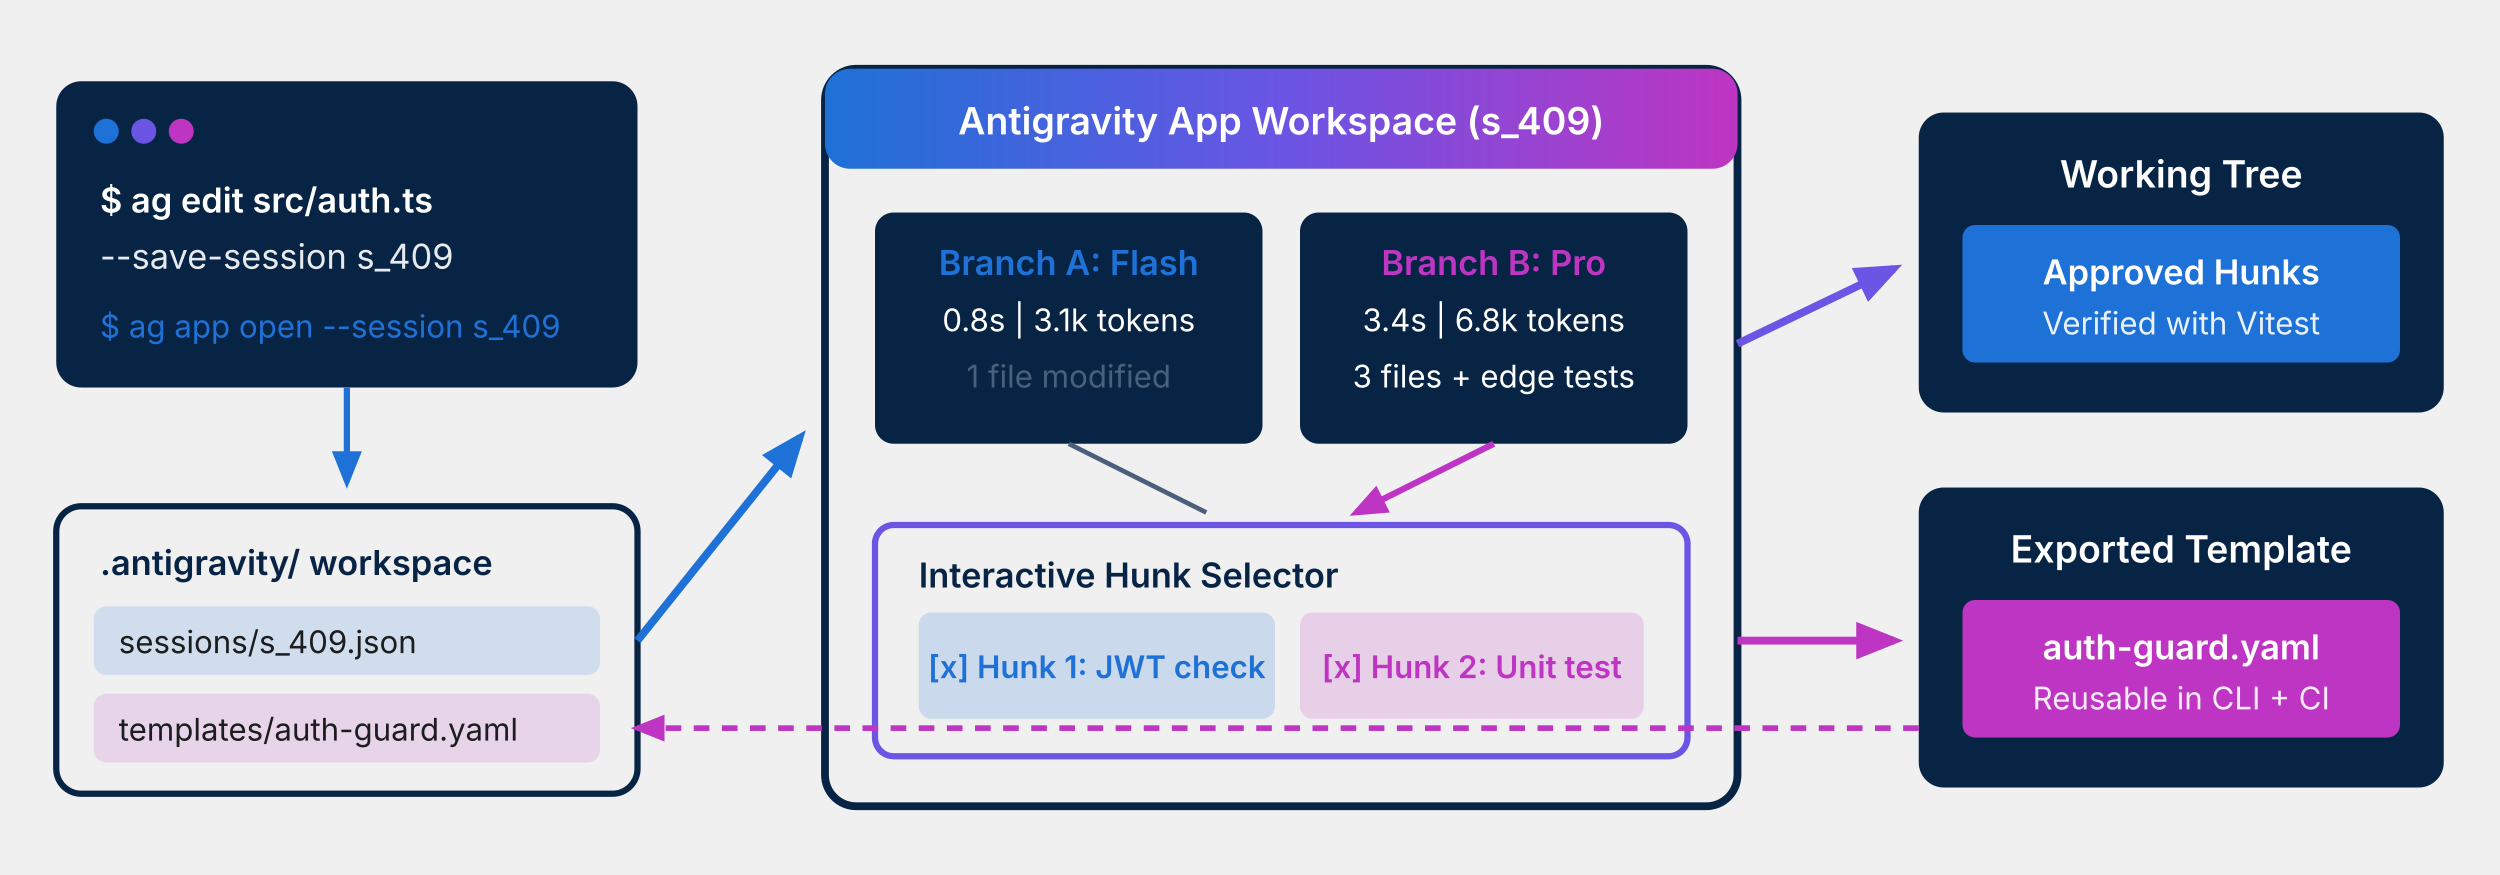
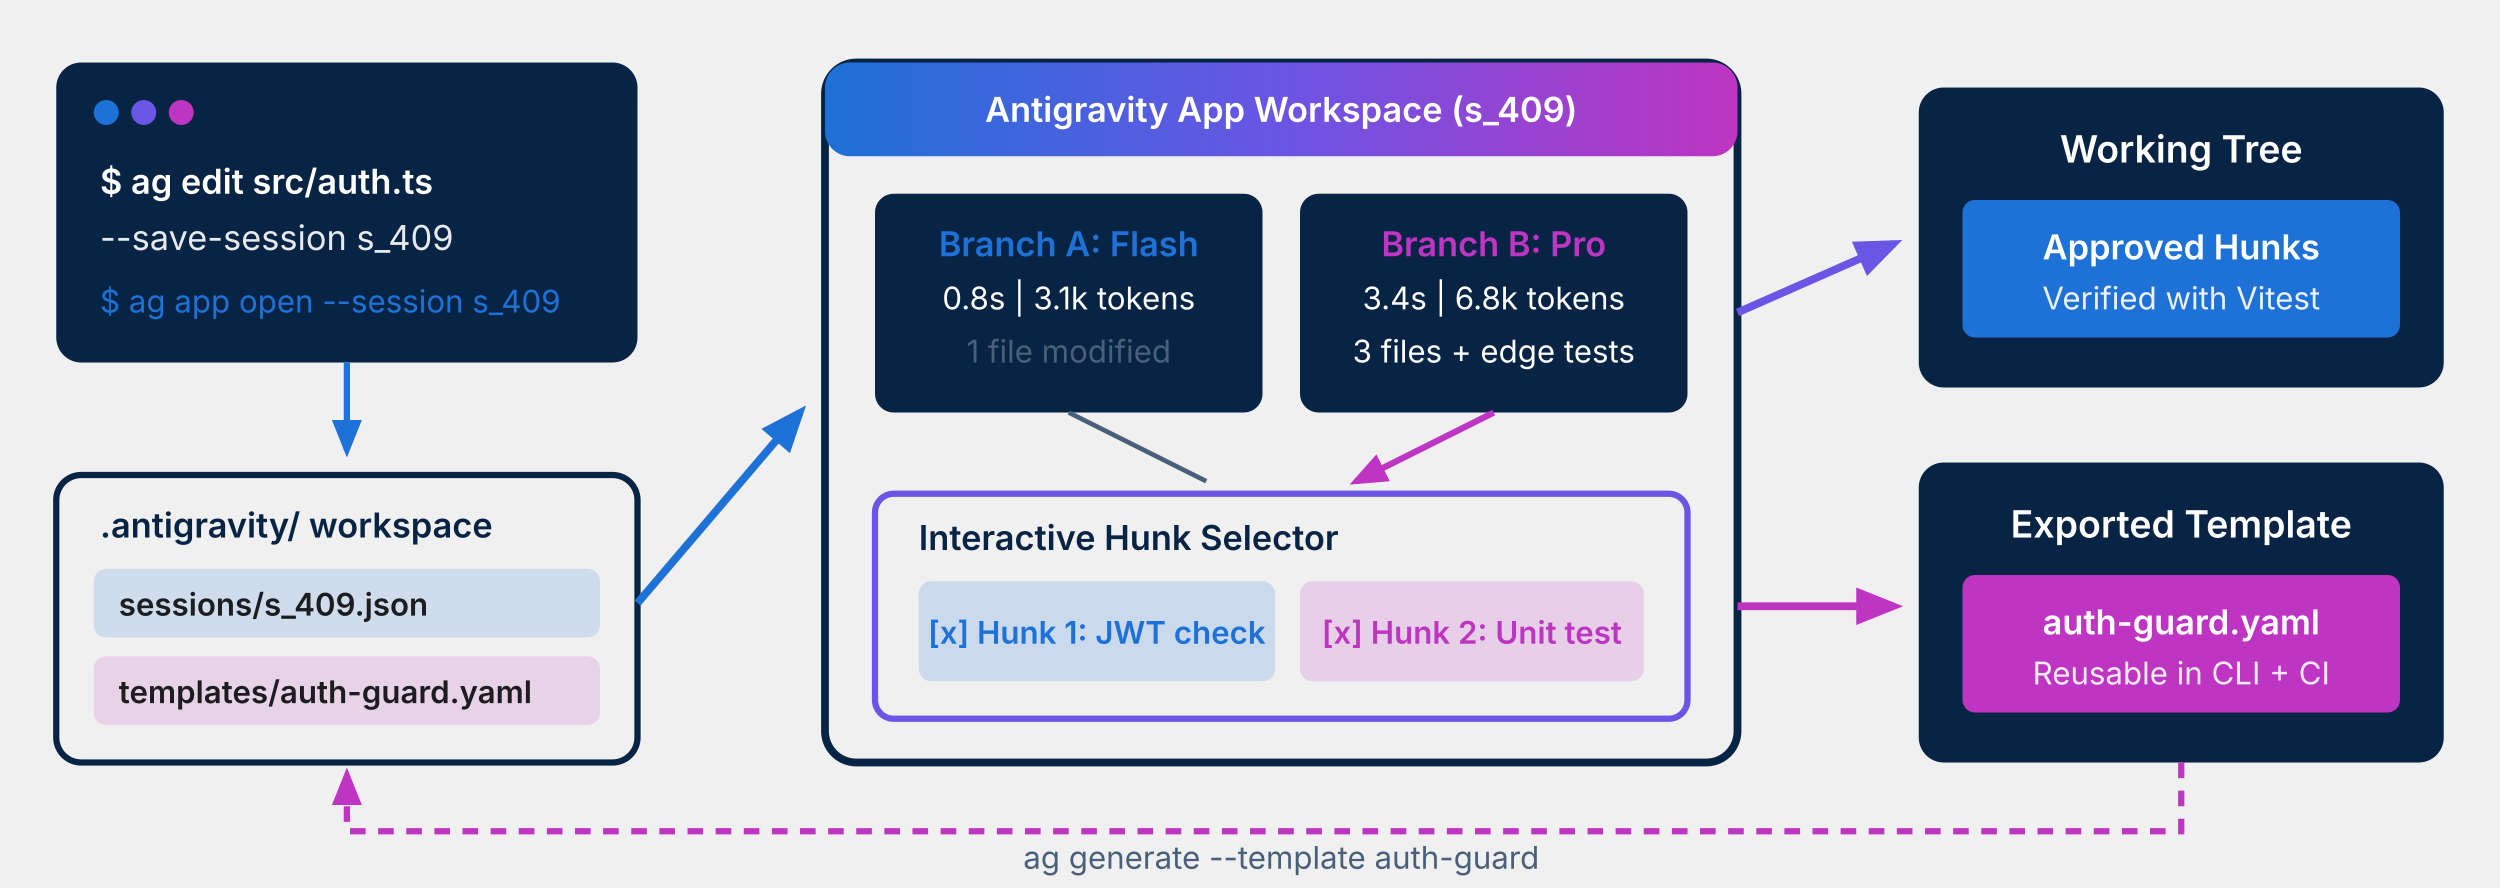
- <svg xmlns="http://www.w3.org/2000/svg" viewBox="0 0 800 280" role="img" aria-label="CLI sessions saved in .antigravity/sessions open in the Antigravity App for side-by-side branch comparison and hunk selection, then export back as reusable CLI templates">
+ <svg xmlns="http://www.w3.org/2000/svg" viewBox="0 0 800 284" role="img" aria-label="CLI sessions saved in .antigravity/sessions open in the Antigravity App for side-by-side branch comparison and hunk selection, then export back as reusable CLI templates">
  <defs>
    <linearGradient id="session-flow" x1="0" y1="0" x2="1" y2="0">
      <stop offset="0" stop-color="#1e71d6" />
      <stop offset="0.5" stop-color="#6a55e4" />
      <stop offset="1" stop-color="#bd35c2" />
    </linearGradient>
    <marker id="arrow-b" viewBox="0 0 10 10" refX="8" refY="5" markerWidth="6" markerHeight="6" orient="auto-start-reverse">
      <path d="M 0 1 L 10 5 L 0 9 z" fill="#1e71d6" />
    </marker>
    <marker id="arrow-p" viewBox="0 0 10 10" refX="8" refY="5" markerWidth="6" markerHeight="6" orient="auto-start-reverse">
      <path d="M 0 1 L 10 5 L 0 9 z" fill="#6a55e4" />
    </marker>
    <marker id="arrow-m" viewBox="0 0 10 10" refX="8" refY="5" markerWidth="6" markerHeight="6" orient="auto-start-reverse">
      <path d="M 0 1 L 10 5 L 0 9 z" fill="#bd35c2" />
    </marker>
  </defs>
-   <rect x="18" y="26" width="186" height="98" rx="8" fill="#082445" />
-   <circle cx="34" cy="42" r="4" fill="#1e71d6" />
-   <circle cx="46" cy="42" r="4" fill="#6a55e4" />
-   <circle cx="58" cy="42" r="4" fill="#bd35c2" />
-   <text x="32" y="68" fill="#ffffff" font-family="Inter, system-ui, sans-serif" font-size="11" font-weight="600">$ ag edit src/auth.ts</text>
-   <text x="32" y="86" fill="#ffffff" font-family="Inter, system-ui, sans-serif" font-size="11" opacity="0.9">--save-session s_409</text>
-   <text x="32" y="108" fill="#1e71d6" font-family="Inter, system-ui, sans-serif" font-size="10">$ ag app open --session s_409</text>
-   <path d="M 111 124 L 111 154" fill="none" stroke="#1e71d6" stroke-width="2" marker-end="url(#arrow-b)" />
-   <rect x="18" y="162" width="186" height="92" rx="8" fill="none" stroke="#082445" stroke-width="2" />
-   <text x="32" y="184" fill="#082445" font-family="Inter, system-ui, sans-serif" font-size="11" font-weight="600">.antigravity/ workspace</text>
-   <rect x="30" y="194" width="162" height="22" rx="4" fill="#1e71d6" opacity="0.15" />
-   <text x="38" y="209" fill="#1c1d1f" font-family="Inter, system-ui, sans-serif" font-size="10">sessions/s_409.json</text>
-   <rect x="30" y="222" width="162" height="22" rx="4" fill="#bd35c2" opacity="0.15" />
-   <text x="38" y="237" fill="#1c1d1f" font-family="Inter, system-ui, sans-serif" font-size="10">templates/auth-guard.yaml</text>
-   <path d="M 204 205 L 256 140" fill="none" stroke="#1e71d6" stroke-width="2.5" marker-end="url(#arrow-b)" />
-   <rect x="264" y="22" width="292" height="236" rx="10" fill="none" stroke="#082445" stroke-width="2.5" />
-   <rect x="264" y="22" width="292" height="32" rx="8" fill="url(#session-flow)" />
-   <text x="410" y="43" text-anchor="middle" fill="#ffffff" font-family="Inter, system-ui, sans-serif" font-size="12" font-weight="600">Antigravity App Workspace (s_409)</text>
-   <rect x="280" y="68" width="124" height="74" rx="6" fill="#082445" />
-   <text x="342" y="88" text-anchor="middle" fill="#1e71d6" font-family="Inter, system-ui, sans-serif" font-size="11" font-weight="600">Branch A: Flash</text>
-   <text x="342" y="106" text-anchor="middle" fill="#ffffff" font-family="Inter, system-ui, sans-serif" font-size="10">0.8s | 3.1k tokens</text>
-   <text x="342" y="124" text-anchor="middle" fill="#495f7a" font-family="Inter, system-ui, sans-serif" font-size="10">1 file modified</text>
-   <rect x="416" y="68" width="124" height="74" rx="6" fill="#082445" />
-   <text x="478" y="88" text-anchor="middle" fill="#bd35c2" font-family="Inter, system-ui, sans-serif" font-size="11" font-weight="600">Branch B: Pro</text>
-   <text x="478" y="106" text-anchor="middle" fill="#ffffff" font-family="Inter, system-ui, sans-serif" font-size="10">3.4s | 6.8k tokens</text>
-   <text x="478" y="124" text-anchor="middle" fill="#ffffff" font-family="Inter, system-ui, sans-serif" font-size="10">3 files + edge tests</text>
-   <path d="M 342 142 L 386 164" fill="none" stroke="#495f7a" stroke-width="1.5" />
-   <path d="M 478 142 L 434 164" fill="none" stroke="#bd35c2" stroke-width="2" marker-end="url(#arrow-m)" />
-   <rect x="280" y="168" width="260" height="74" rx="6" fill="none" stroke="#6a55e4" stroke-width="2" />
-   <text x="294" y="188" fill="#082445" font-family="Inter, system-ui, sans-serif" font-size="11" font-weight="600">Interactive Hunk Selector</text>
-   <rect x="294" y="196" width="114" height="34" rx="4" fill="#1e71d6" opacity="0.18" />
-   <text x="351" y="217" text-anchor="middle" fill="#1e71d6" font-family="Inter, system-ui, sans-serif" font-size="10" font-weight="600">[x] Hunk 1: JWT check</text>
-   <rect x="416" y="196" width="110" height="34" rx="4" fill="#bd35c2" opacity="0.18" />
-   <text x="471" y="217" text-anchor="middle" fill="#bd35c2" font-family="Inter, system-ui, sans-serif" font-size="10" font-weight="600">[x] Hunk 2: Unit test</text>
-   <path d="M 556 110 L 606 86" fill="none" stroke="#6a55e4" stroke-width="2.5" marker-end="url(#arrow-p)" />
-   <path d="M 556 205 L 606 205" fill="none" stroke="#bd35c2" stroke-width="2.5" marker-end="url(#arrow-m)" />
-   <rect x="614" y="36" width="168" height="96" rx="8" fill="#082445" />
-   <text x="698" y="60" text-anchor="middle" fill="#ffffff" font-family="Inter, system-ui, sans-serif" font-size="12" font-weight="600">Working Tree</text>
-   <rect x="628" y="72" width="140" height="44" rx="4" fill="#1e71d6" />
-   <text x="698" y="91" text-anchor="middle" fill="#ffffff" font-family="Inter, system-ui, sans-serif" font-size="11" font-weight="600">Approved Hunks</text>
-   <text x="698" y="107" text-anchor="middle" fill="#ffffff" font-family="Inter, system-ui, sans-serif" font-size="10" opacity="0.9">Verified with Vitest</text>
-   <rect x="614" y="156" width="168" height="96" rx="8" fill="#082445" />
-   <text x="698" y="180" text-anchor="middle" fill="#ffffff" font-family="Inter, system-ui, sans-serif" font-size="12" font-weight="600">Exported Template</text>
-   <rect x="628" y="192" width="140" height="44" rx="4" fill="#bd35c2" />
-   <text x="698" y="211" text-anchor="middle" fill="#ffffff" font-family="Inter, system-ui, sans-serif" font-size="11" font-weight="600">auth-guard.yaml</text>
-   <text x="698" y="227" text-anchor="middle" fill="#ffffff" font-family="Inter, system-ui, sans-serif" font-size="10" opacity="0.9">Reusable in CLI + CI</text>
-   <path d="M 614 233 L 204 233" fill="none" stroke="#bd35c2" stroke-width="1.8" stroke-dasharray="5 4" marker-end="url(#arrow-m)" />
+   <rect x="18" y="20" width="186" height="96" rx="8" fill="#082445" />
+   <circle cx="34" cy="36" r="4" fill="#1e71d6" />
+   <circle cx="46" cy="36" r="4" fill="#6a55e4" />
+   <circle cx="58" cy="36" r="4" fill="#bd35c2" />
+   <text x="32" y="62" fill="#ffffff" font-family="Inter, system-ui, sans-serif" font-size="11" font-weight="600">$ ag edit src/auth.ts</text>
+   <text x="32" y="80" fill="#ffffff" font-family="Inter, system-ui, sans-serif" font-size="11" opacity="0.9">--save-session s_409</text>
+   <text x="32" y="100" fill="#1e71d6" font-family="Inter, system-ui, sans-serif" font-size="10">$ ag app open --session s_409</text>
+   <path d="M 111 116 L 111 144" fill="none" stroke="#1e71d6" stroke-width="2" marker-end="url(#arrow-b)" />
+   <rect x="18" y="152" width="186" height="92" rx="8" fill="none" stroke="#082445" stroke-width="2" />
+   <text x="32" y="172" fill="#082445" font-family="Inter, system-ui, sans-serif" font-size="11" font-weight="600">.antigravity/ workspace</text>
+   <rect x="30" y="182" width="162" height="22" rx="4" fill="#1e71d6" opacity="0.16" />
+   <text x="38" y="197" fill="#1c1d1f" font-family="Inter, system-ui, sans-serif" font-size="10" font-weight="600">sessions/s_409.json</text>
+   <rect x="30" y="210" width="162" height="22" rx="4" fill="#bd35c2" opacity="0.16" />
+   <text x="38" y="225" fill="#1c1d1f" font-family="Inter, system-ui, sans-serif" font-size="10" font-weight="600">templates/auth-guard.yaml</text>
+   <path d="M 204 193 L 256 132" fill="none" stroke="#1e71d6" stroke-width="2.5" marker-end="url(#arrow-b)" />
+   <rect x="264" y="20" width="292" height="224" rx="10" fill="none" stroke="#082445" stroke-width="2.5" />
+   <rect x="264" y="20" width="292" height="30" rx="8" fill="url(#session-flow)" />
+   <text x="410" y="39" text-anchor="middle" fill="#ffffff" font-family="Inter, system-ui, sans-serif" font-size="11" font-weight="600">Antigravity App Workspace (s_409)</text>
+   <rect x="280" y="62" width="124" height="70" rx="6" fill="#082445" />
+   <text x="342" y="82" text-anchor="middle" fill="#1e71d6" font-family="Inter, system-ui, sans-serif" font-size="11" font-weight="600">Branch A: Flash</text>
+   <text x="342" y="99" text-anchor="middle" fill="#ffffff" font-family="Inter, system-ui, sans-serif" font-size="10">0.8s | 3.1k tokens</text>
+   <text x="342" y="116" text-anchor="middle" fill="#495f7a" font-family="Inter, system-ui, sans-serif" font-size="10">1 file modified</text>
+   <rect x="416" y="62" width="124" height="70" rx="6" fill="#082445" />
+   <text x="478" y="82" text-anchor="middle" fill="#bd35c2" font-family="Inter, system-ui, sans-serif" font-size="11" font-weight="600">Branch B: Pro</text>
+   <text x="478" y="99" text-anchor="middle" fill="#ffffff" font-family="Inter, system-ui, sans-serif" font-size="10">3.4s | 6.8k tokens</text>
+   <text x="478" y="116" text-anchor="middle" fill="#ffffff" font-family="Inter, system-ui, sans-serif" font-size="10">3 files + edge tests</text>
+   <path d="M 342 132 L 386 154" fill="none" stroke="#495f7a" stroke-width="1.5" />
+   <path d="M 478 132 L 434 154" fill="none" stroke="#bd35c2" stroke-width="2" marker-end="url(#arrow-m)" />
+   <rect x="280" y="158" width="260" height="72" rx="6" fill="none" stroke="#6a55e4" stroke-width="2" />
+   <text x="294" y="176" fill="#082445" font-family="Inter, system-ui, sans-serif" font-size="11" font-weight="600">Interactive Hunk Selector</text>
+   <rect x="294" y="186" width="114" height="32" rx="4" fill="#1e71d6" opacity="0.18" />
+   <text x="351" y="206" text-anchor="middle" fill="#1e71d6" font-family="Inter, system-ui, sans-serif" font-size="10" font-weight="600">[x] Hunk 1: JWT check</text>
+   <rect x="416" y="186" width="110" height="32" rx="4" fill="#bd35c2" opacity="0.18" />
+   <text x="471" y="206" text-anchor="middle" fill="#bd35c2" font-family="Inter, system-ui, sans-serif" font-size="10" font-weight="600">[x] Hunk 2: Unit test</text>
+   <path d="M 556 100 L 606 78" fill="none" stroke="#6a55e4" stroke-width="2.5" marker-end="url(#arrow-p)" />
+   <path d="M 556 194 L 606 194" fill="none" stroke="#bd35c2" stroke-width="2.5" marker-end="url(#arrow-m)" />
+   <rect x="614" y="28" width="168" height="96" rx="8" fill="#082445" />
+   <text x="698" y="52" text-anchor="middle" fill="#ffffff" font-family="Inter, system-ui, sans-serif" font-size="12" font-weight="600">Working Tree</text>
+   <rect x="628" y="64" width="140" height="44" rx="4" fill="#1e71d6" />
+   <text x="698" y="83" text-anchor="middle" fill="#ffffff" font-family="Inter, system-ui, sans-serif" font-size="11" font-weight="600">Approved Hunks</text>
+   <text x="698" y="99" text-anchor="middle" fill="#ffffff" font-family="Inter, system-ui, sans-serif" font-size="10" opacity="0.9">Verified with Vitest</text>
+   <rect x="614" y="148" width="168" height="96" rx="8" fill="#082445" />
+   <text x="698" y="172" text-anchor="middle" fill="#ffffff" font-family="Inter, system-ui, sans-serif" font-size="12" font-weight="600">Exported Template</text>
+   <rect x="628" y="184" width="140" height="44" rx="4" fill="#bd35c2" />
+   <text x="698" y="203" text-anchor="middle" fill="#ffffff" font-family="Inter, system-ui, sans-serif" font-size="11" font-weight="600">auth-guard.yaml</text>
+   <text x="698" y="219" text-anchor="middle" fill="#ffffff" font-family="Inter, system-ui, sans-serif" font-size="10" opacity="0.9">Reusable in CLI + CI</text>
+   <path d="M 698 244 L 698 266 L 111 266 L 111 248" fill="none" stroke="#bd35c2" stroke-width="2" stroke-dasharray="5 4" marker-end="url(#arrow-m)" />
+   <text x="410" y="278" text-anchor="middle" fill="#495f7a" font-family="Inter, system-ui, sans-serif" font-size="10">ag generate --template auth-guard</text>
</svg>
